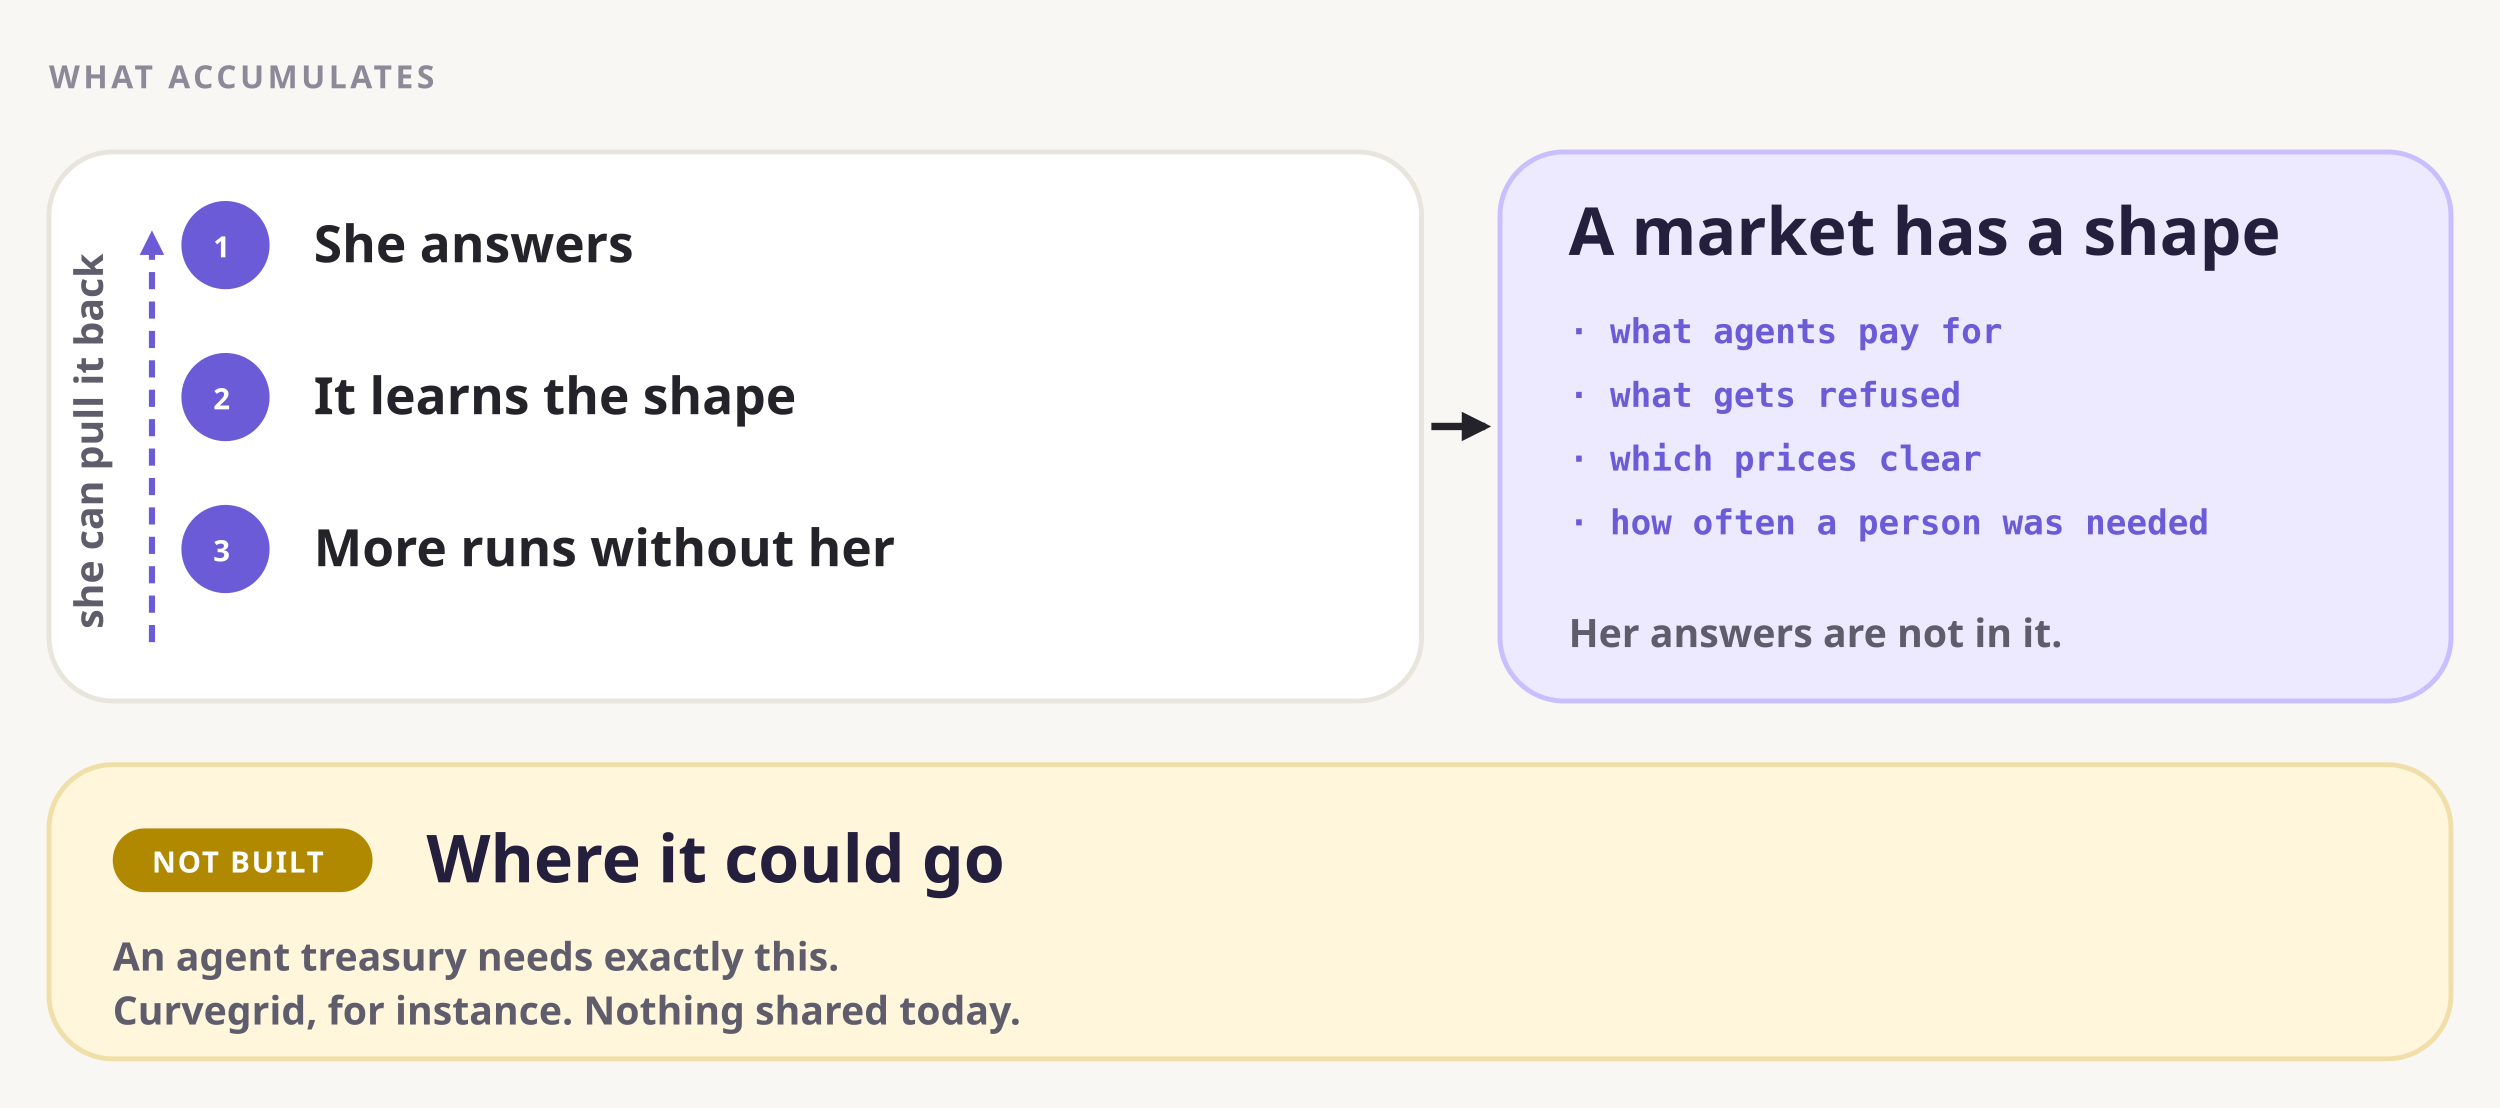
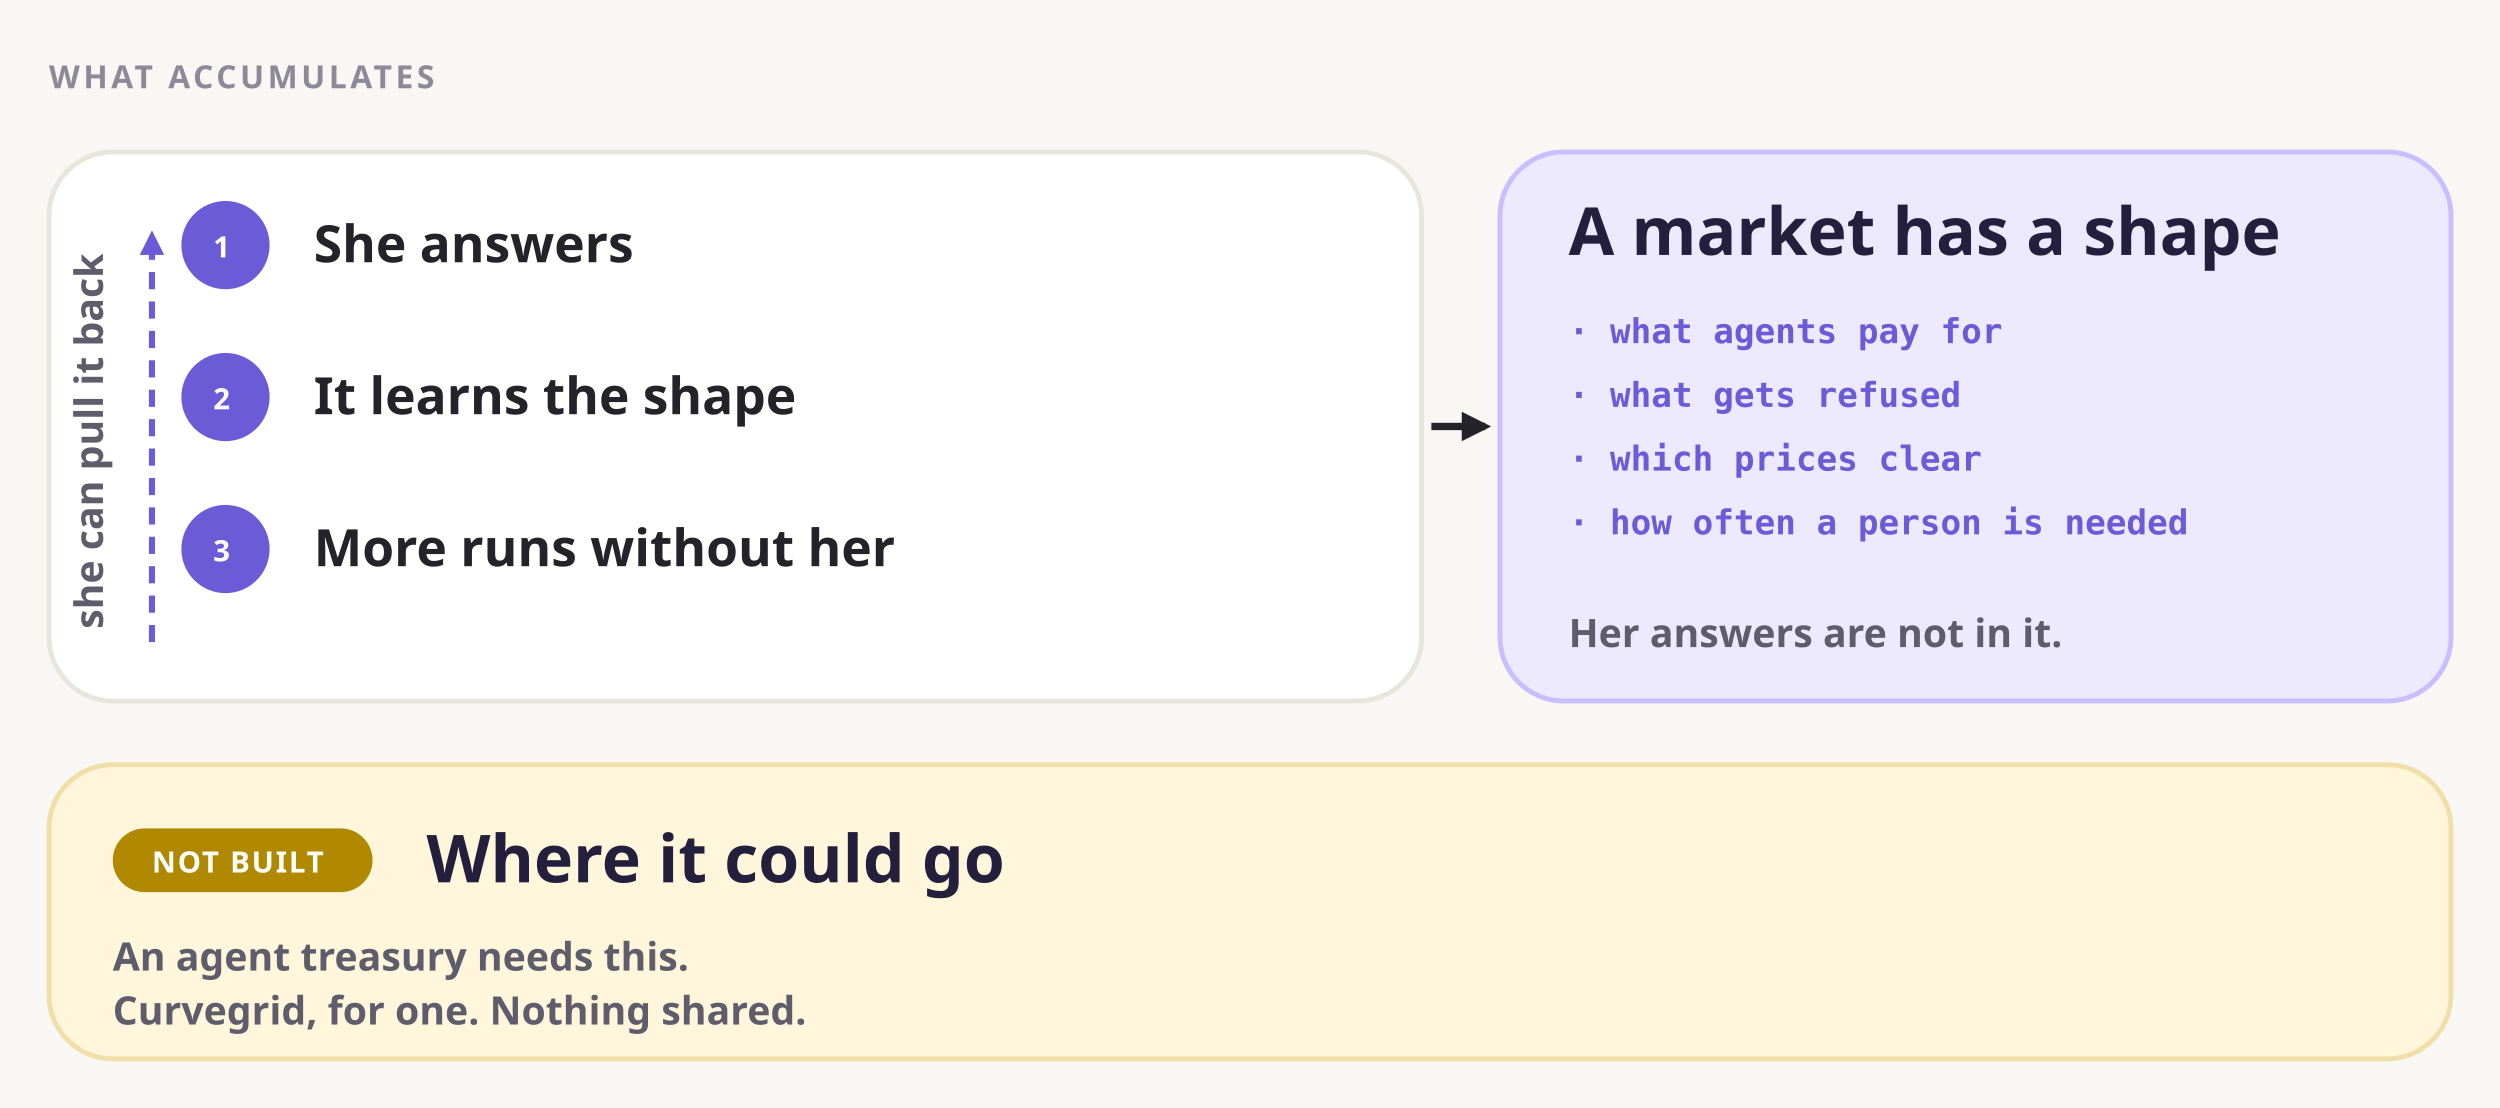
<svg xmlns="http://www.w3.org/2000/svg" viewBox="0 0 1020 452" role="img" aria-label="Her answers teach the router, so more runs without her and she can pull it back. Across a market the platform sees a distribution rather than anyone's content, which an agent treasury would want. That last part is not built.">
  <rect width="100%" height="100%" fill="#F8F7F3" />
  <defs>
    <marker id="vl-k" viewBox="0 0 10 10" refX="8" refY="5" markerUnits="userSpaceOnUse" markerWidth="12" markerHeight="12" orient="auto">
      <path d="M0 0 L10 5 L0 10 z" fill="#242329" />
    </marker>
    <marker id="vl-r" viewBox="0 0 10 10" refX="8" refY="5" markerUnits="userSpaceOnUse" markerWidth="10" markerHeight="10" orient="auto">
      <path d="M0 0 L10 5 L0 10 z" fill="#6B5BD6" />
    </marker>
  </defs>
  <style>
.vl-lnm{font:900 13px "M PLUS Rounded 1c",sans-serif;fill:#8C8998;letter-spacing:.11em}
.vl-h{font:900 27px "M PLUS Rounded 1c",sans-serif;fill:#241f3d}
.vl-t{font:900 21px "M PLUS Rounded 1c",sans-serif;fill:#242329}
.vl-b{font:800 16px "M PLUS Rounded 1c",sans-serif;fill:#5F5D6B}
.vl-m{font:900 14px ui-monospace,Menlo,monospace;fill:#6F9022}
.vl-mf{font:900 14px ui-monospace,Menlo,monospace;fill:#6B5BD6}
.vl-pill{font:900 12px "M PLUS Rounded 1c",sans-serif;fill:#fff;letter-spacing:.06em}
.vl-cap{font:800 14px "M PLUS Rounded 1c",sans-serif;fill:#8C8998}
</style>
  <text class="vl-lnm" x="20" y="36">WHAT ACCUMULATES</text>
  <rect x="20" y="62" width="560" height="224" rx="26" fill="#fff" stroke="#E8E5DC" stroke-width="2" />
  <circle cx="92" cy="100" r="18" fill="#6B5BD6" />
  <text class="vl-pill" x="87" y="105">1</text>
  <text class="vl-t" x="128" y="107">She answers</text>
  <circle cx="92" cy="162" r="18" fill="#6B5BD6" />
  <text class="vl-pill" x="87" y="167">2</text>
  <text class="vl-t" x="128" y="169">It learns the shape</text>
  <circle cx="92" cy="224" r="18" fill="#6B5BD6" />
  <text class="vl-pill" x="87" y="229">3</text>
  <text class="vl-t" x="128" y="231">More runs without her</text>
  <path d="M62 262 L62 96" stroke="#6B5BD6" stroke-width="2.5" fill="none" stroke-dasharray="7 5" marker-end="url(#vl-r)" />
  <text class="vl-b" transform="rotate(-90 42 180)" x="42" y="180" text-anchor="middle">she can pull it back</text>
  <rect x="612" y="62" width="388" height="224" rx="26" fill="#EDE9FF" stroke="#C9BFFF" stroke-width="2" />
  <text class="vl-h" x="640" y="104">A market has a shape</text>
  <text class="vl-mf" x="640" y="140">· what agents pay for</text>
  <text class="vl-mf" x="640" y="166">· what gets refused</text>
  <text class="vl-mf" x="640" y="192">· which prices clear</text>
-   <text class="vl-mf" x="640" y="218">· how often a person was needed</text>
+   <text class="vl-mf" x="640" y="218">· how often a person is needed</text>
  <text class="vl-b" x="640" y="264">Her answers are not in it.</text>
  <path d="M584 174 L606 174" stroke="#242329" stroke-width="3" fill="none" marker-end="url(#vl-k)" />
  <rect x="20" y="312" width="980" height="120" rx="26" fill="#FFF6DC" stroke="#F0DFA8" stroke-width="2" />
  <rect x="46" y="338" width="106" height="26" rx="13" fill="#B08900" />
  <text class="vl-pill" x="62" y="356">NOT BUILT</text>
  <text class="vl-h" x="174" y="360">Where it could go</text>
-   <text class="vl-b" x="46" y="396">An agent treasury needs exactly this.</text>
-   <text class="vl-b" x="46" y="418">Curvegrid, for instance. Nothing shared today.</text>
+   <text class="vl-b" x="46" y="396">An agent treasury needs this.</text>
+   <text class="vl-b" x="46" y="418">Curvegrid, for one. Nothing shared.</text>
</svg>
